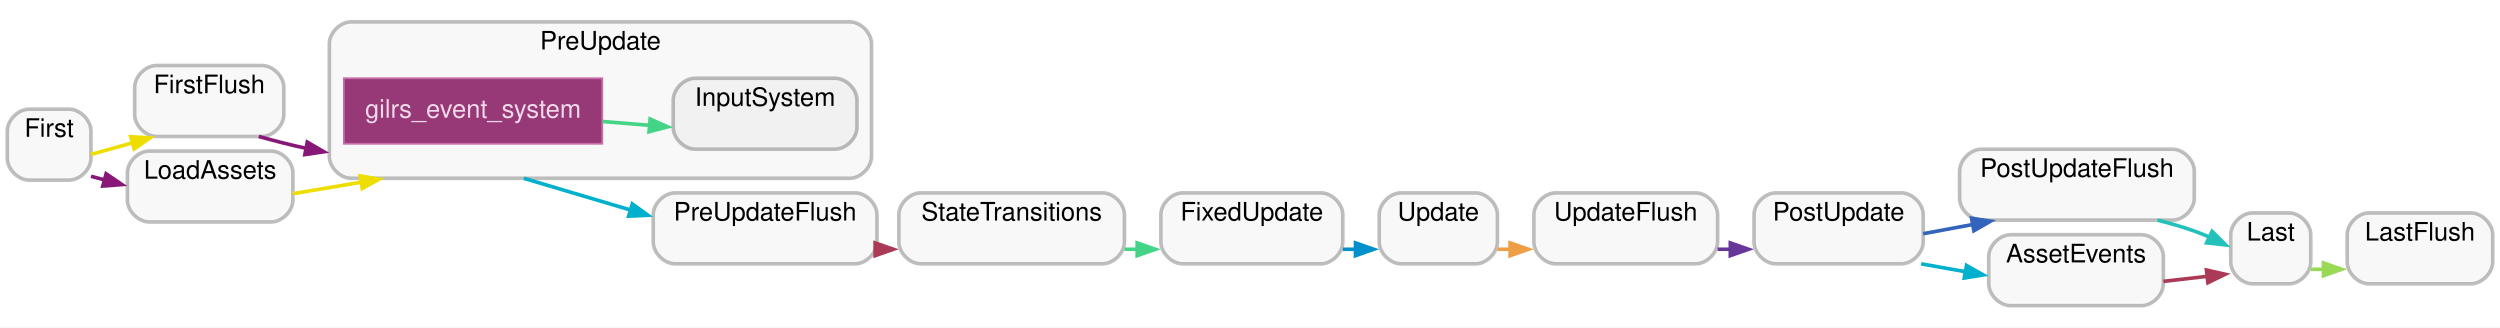
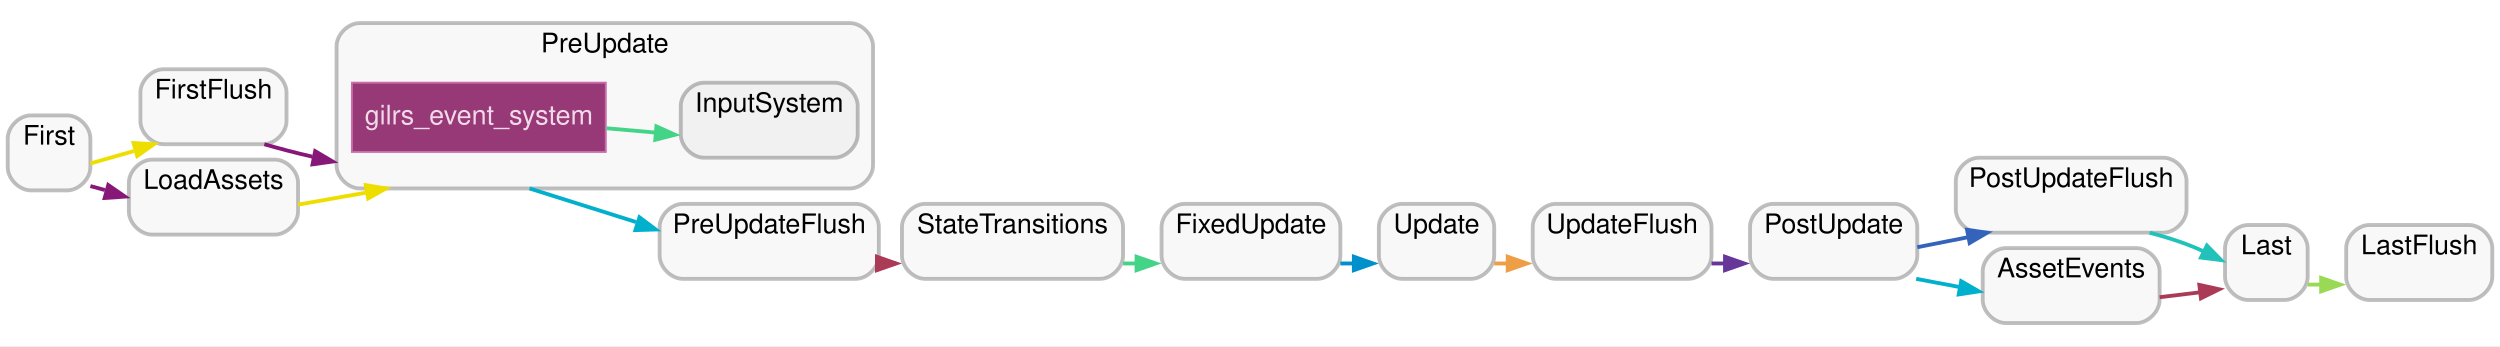
- <svg xmlns="http://www.w3.org/2000/svg" xmlns:xlink="http://www.w3.org/1999/xlink" width="1374pt" height="180pt" viewBox="0.00 0.00 1374.00 180.00">
+ <svg xmlns="http://www.w3.org/2000/svg" xmlns:xlink="http://www.w3.org/1999/xlink" width="1300pt" height="180pt" viewBox="0.00 0.00 1300.00 180.00">
  <g id="graph0" class="graph" transform="scale(1 1) rotate(0) translate(4 176)">
-     <polygon fill="white" stroke="none" points="-4,4 -4,-176 1370,-176 1370,4 -4,4" />
+     <polygon fill="white" stroke="none" points="-4,4 -4,-176 1296,-176 1296,4 -4,4" />
    <g id="clust1" class="cluster">
      <g id="a_clust1">
        <a xlink:title="Update">
-           <path fill="#000000" fill-opacity="0.031" stroke="#000000" stroke-width="2" stroke-opacity="0.251" d="M766,-31C766,-31 807,-31 807,-31 813,-31 819,-37 819,-43 819,-43 819,-58 819,-58 819,-64 813,-70 807,-70 807,-70 766,-70 766,-70 760,-70 754,-64 754,-58 754,-58 754,-43 754,-43 754,-37 760,-31 766,-31" />
-           <text text-anchor="middle" x="786.5" y="-54.8" font-family="Helvetica,sans-Serif" font-size="14.00">Update</text>
+           <path fill="#000000" fill-opacity="0.031" stroke="#000000" stroke-width="2" stroke-opacity="0.251" d="M725,-31C725,-31 761,-31 761,-31 767,-31 773,-37 773,-43 773,-43 773,-58 773,-58 773,-64 767,-70 761,-70 761,-70 725,-70 725,-70 719,-70 713,-64 713,-58 713,-58 713,-43 713,-43 713,-37 719,-31 725,-31" />
+           <text text-anchor="middle" x="743" y="-54.8" font-family="Helvetica,sans-Serif" font-size="14.00">Update</text>
        </a>
      </g>
    </g>
    <g id="clust2" class="cluster">
      <g id="a_clust2">
        <a xlink:title="FirstFlush">
-           <path fill="#000000" fill-opacity="0.031" stroke="#000000" stroke-width="2" stroke-opacity="0.251" d="M82,-101C82,-101 140,-101 140,-101 146,-101 152,-107 152,-113 152,-113 152,-128 152,-128 152,-134 146,-140 140,-140 140,-140 82,-140 82,-140 76,-140 70,-134 70,-128 70,-128 70,-113 70,-113 70,-107 76,-101 82,-101" />
-           <text text-anchor="middle" x="111" y="-124.8" font-family="Helvetica,sans-Serif" font-size="14.00">FirstFlush</text>
+           <path fill="#000000" fill-opacity="0.031" stroke="#000000" stroke-width="2" stroke-opacity="0.251" d="M81,-101C81,-101 133,-101 133,-101 139,-101 145,-107 145,-113 145,-113 145,-128 145,-128 145,-134 139,-140 133,-140 133,-140 81,-140 81,-140 75,-140 69,-134 69,-128 69,-128 69,-113 69,-113 69,-107 75,-101 81,-101" />
+           <text text-anchor="middle" x="107" y="-124.8" font-family="Helvetica,sans-Serif" font-size="14.00">FirstFlush</text>
        </a>
      </g>
    </g>
    <g id="clust3" class="cluster">
      <g id="a_clust3">
        <a xlink:title="PreUpdateFlush">
-           <path fill="#000000" fill-opacity="0.031" stroke="#000000" stroke-width="2" stroke-opacity="0.251" d="M367,-31C367,-31 466,-31 466,-31 472,-31 478,-37 478,-43 478,-43 478,-58 478,-58 478,-64 472,-70 466,-70 466,-70 367,-70 367,-70 361,-70 355,-64 355,-58 355,-58 355,-43 355,-43 355,-37 361,-31 367,-31" />
-           <text text-anchor="middle" x="416.5" y="-54.8" font-family="Helvetica,sans-Serif" font-size="14.00">PreUpdateFlush</text>
+           <path fill="#000000" fill-opacity="0.031" stroke="#000000" stroke-width="2" stroke-opacity="0.251" d="M351,-31C351,-31 441,-31 441,-31 447,-31 453,-37 453,-43 453,-43 453,-58 453,-58 453,-64 447,-70 441,-70 441,-70 351,-70 351,-70 345,-70 339,-64 339,-58 339,-58 339,-43 339,-43 339,-37 345,-31 351,-31" />
+           <text text-anchor="middle" x="396" y="-54.8" font-family="Helvetica,sans-Serif" font-size="14.00">PreUpdateFlush</text>
        </a>
      </g>
    </g>
    <g id="clust4" class="cluster">
      <g id="a_clust4">
        <a xlink:title="UpdateFlush">
-           <path fill="#000000" fill-opacity="0.031" stroke="#000000" stroke-width="2" stroke-opacity="0.251" d="M851,-31C851,-31 928,-31 928,-31 934,-31 940,-37 940,-43 940,-43 940,-58 940,-58 940,-64 934,-70 928,-70 928,-70 851,-70 851,-70 845,-70 839,-64 839,-58 839,-58 839,-43 839,-43 839,-37 845,-31 851,-31" />
-           <text text-anchor="middle" x="889.5" y="-54.8" font-family="Helvetica,sans-Serif" font-size="14.00">UpdateFlush</text>
+           <path fill="#000000" fill-opacity="0.031" stroke="#000000" stroke-width="2" stroke-opacity="0.251" d="M805,-31C805,-31 874,-31 874,-31 880,-31 886,-37 886,-43 886,-43 886,-58 886,-58 886,-64 880,-70 874,-70 874,-70 805,-70 805,-70 799,-70 793,-64 793,-58 793,-58 793,-43 793,-43 793,-37 799,-31 805,-31" />
+           <text text-anchor="middle" x="839.5" y="-54.8" font-family="Helvetica,sans-Serif" font-size="14.00">UpdateFlush</text>
        </a>
      </g>
    </g>
    <g id="clust5" class="cluster">
      <g id="a_clust5">
        <a xlink:title="PostUpdateFlush">
-           <path fill="#000000" fill-opacity="0.031" stroke="#000000" stroke-width="2" stroke-opacity="0.251" d="M1085,-55C1085,-55 1190,-55 1190,-55 1196,-55 1202,-61 1202,-67 1202,-67 1202,-82 1202,-82 1202,-88 1196,-94 1190,-94 1190,-94 1085,-94 1085,-94 1079,-94 1073,-88 1073,-82 1073,-82 1073,-67 1073,-67 1073,-61 1079,-55 1085,-55" />
-           <text text-anchor="middle" x="1137.5" y="-78.8" font-family="Helvetica,sans-Serif" font-size="14.00">PostUpdateFlush</text>
+           <path fill="#000000" fill-opacity="0.031" stroke="#000000" stroke-width="2" stroke-opacity="0.251" d="M1025,-55C1025,-55 1121,-55 1121,-55 1127,-55 1133,-61 1133,-67 1133,-67 1133,-82 1133,-82 1133,-88 1127,-94 1121,-94 1121,-94 1025,-94 1025,-94 1019,-94 1013,-88 1013,-82 1013,-82 1013,-67 1013,-67 1013,-61 1019,-55 1025,-55" />
+           <text text-anchor="middle" x="1073" y="-78.8" font-family="Helvetica,sans-Serif" font-size="14.00">PostUpdateFlush</text>
        </a>
      </g>
    </g>
    <g id="clust6" class="cluster">
      <g id="a_clust6">
        <a xlink:title="LastFlush">
-           <path fill="#000000" fill-opacity="0.031" stroke="#000000" stroke-width="2" stroke-opacity="0.251" d="M1298,-20C1298,-20 1354,-20 1354,-20 1360,-20 1366,-26 1366,-32 1366,-32 1366,-47 1366,-47 1366,-53 1360,-59 1354,-59 1354,-59 1298,-59 1298,-59 1292,-59 1286,-53 1286,-47 1286,-47 1286,-32 1286,-32 1286,-26 1292,-20 1298,-20" />
-           <text text-anchor="middle" x="1326" y="-43.8" font-family="Helvetica,sans-Serif" font-size="14.00">LastFlush</text>
+           <path fill="#000000" fill-opacity="0.031" stroke="#000000" stroke-width="2" stroke-opacity="0.251" d="M1228,-20C1228,-20 1280,-20 1280,-20 1286,-20 1292,-26 1292,-32 1292,-32 1292,-47 1292,-47 1292,-53 1286,-59 1280,-59 1280,-59 1228,-59 1228,-59 1222,-59 1216,-53 1216,-47 1216,-47 1216,-32 1216,-32 1216,-26 1222,-20 1228,-20" />
+           <text text-anchor="middle" x="1254" y="-43.8" font-family="Helvetica,sans-Serif" font-size="14.00">LastFlush</text>
        </a>
      </g>
    </g>
    <g id="clust7" class="cluster">
      <g id="a_clust7">
        <a xlink:title="First">
-           <path fill="#000000" fill-opacity="0.031" stroke="#000000" stroke-width="2" stroke-opacity="0.251" d="M12,-77C12,-77 34,-77 34,-77 40,-77 46,-83 46,-89 46,-89 46,-104 46,-104 46,-110 40,-116 34,-116 34,-116 12,-116 12,-116 6,-116 0,-110 0,-104 0,-104 0,-89 0,-89 0,-83 6,-77 12,-77" />
-           <text text-anchor="middle" x="23" y="-100.8" font-family="Helvetica,sans-Serif" font-size="14.00">First</text>
+           <path fill="#000000" fill-opacity="0.031" stroke="#000000" stroke-width="2" stroke-opacity="0.251" d="M12,-77C12,-77 31,-77 31,-77 37,-77 43,-83 43,-89 43,-89 43,-104 43,-104 43,-110 37,-116 31,-116 31,-116 12,-116 12,-116 6,-116 0,-110 0,-104 0,-104 0,-89 0,-89 0,-83 6,-77 12,-77" />
+           <text text-anchor="middle" x="21.5" y="-100.8" font-family="Helvetica,sans-Serif" font-size="14.00">First</text>
        </a>
      </g>
    </g>
    <g id="clust8" class="cluster">
      <g id="a_clust8">
        <a xlink:title="PreUpdate">
-           <path fill="#000000" fill-opacity="0.031" stroke="#000000" stroke-width="2" stroke-opacity="0.251" d="M189,-78C189,-78 463,-78 463,-78 469,-78 475,-84 475,-90 475,-90 475,-152 475,-152 475,-158 469,-164 463,-164 463,-164 189,-164 189,-164 183,-164 177,-158 177,-152 177,-152 177,-90 177,-90 177,-84 183,-78 189,-78" />
-           <text text-anchor="middle" x="326" y="-148.8" font-family="Helvetica,sans-Serif" font-size="14.00">PreUpdate</text>
+           <path fill="#000000" fill-opacity="0.031" stroke="#000000" stroke-width="2" stroke-opacity="0.251" d="M183,-78C183,-78 438,-78 438,-78 444,-78 450,-84 450,-90 450,-90 450,-152 450,-152 450,-158 444,-164 438,-164 438,-164 183,-164 183,-164 177,-164 171,-158 171,-152 171,-152 171,-90 171,-90 171,-84 177,-78 183,-78" />
+           <text text-anchor="middle" x="310.5" y="-148.8" font-family="Helvetica,sans-Serif" font-size="14.00">PreUpdate</text>
        </a>
      </g>
    </g>
    <g id="clust9" class="cluster">
      <g id="a_clust9">
        <a xlink:title="InputSystem">
-           <path fill="#000000" fill-opacity="0.031" stroke="#000000" stroke-width="2" stroke-opacity="0.251" d="M378,-94C378,-94 455,-94 455,-94 461,-94 467,-100 467,-106 467,-106 467,-121 467,-121 467,-127 461,-133 455,-133 455,-133 378,-133 378,-133 372,-133 366,-127 366,-121 366,-121 366,-106 366,-106 366,-100 372,-94 378,-94" />
-           <text text-anchor="middle" x="416.5" y="-117.8" font-family="Helvetica,sans-Serif" font-size="14.00">InputSystem</text>
+           <path fill="#000000" fill-opacity="0.031" stroke="#000000" stroke-width="2" stroke-opacity="0.251" d="M362,-94C362,-94 430,-94 430,-94 436,-94 442,-100 442,-106 442,-106 442,-121 442,-121 442,-127 436,-133 430,-133 430,-133 362,-133 362,-133 356,-133 350,-127 350,-121 350,-121 350,-106 350,-106 350,-100 356,-94 362,-94" />
+           <text text-anchor="middle" x="396" y="-117.8" font-family="Helvetica,sans-Serif" font-size="14.00">InputSystem</text>
        </a>
      </g>
    </g>
    <g id="clust10" class="cluster">
      <g id="a_clust10">
        <a xlink:title="StateTransitions">
-           <path fill="#000000" fill-opacity="0.031" stroke="#000000" stroke-width="2" stroke-opacity="0.251" d="M502,-31C502,-31 602,-31 602,-31 608,-31 614,-37 614,-43 614,-43 614,-58 614,-58 614,-64 608,-70 602,-70 602,-70 502,-70 502,-70 496,-70 490,-64 490,-58 490,-58 490,-43 490,-43 490,-37 496,-31 502,-31" />
-           <text text-anchor="middle" x="552" y="-54.8" font-family="Helvetica,sans-Serif" font-size="14.00">StateTransitions</text>
+           <path fill="#000000" fill-opacity="0.031" stroke="#000000" stroke-width="2" stroke-opacity="0.251" d="M477,-31C477,-31 568,-31 568,-31 574,-31 580,-37 580,-43 580,-43 580,-58 580,-58 580,-64 574,-70 568,-70 568,-70 477,-70 477,-70 471,-70 465,-64 465,-58 465,-58 465,-43 465,-43 465,-37 471,-31 477,-31" />
+           <text text-anchor="middle" x="522.5" y="-54.8" font-family="Helvetica,sans-Serif" font-size="14.00">StateTransitions</text>
        </a>
      </g>
    </g>
    <g id="clust11" class="cluster">
      <g id="a_clust11">
        <a xlink:title="FixedUpdate">
-           <path fill="#000000" fill-opacity="0.031" stroke="#000000" stroke-width="2" stroke-opacity="0.251" d="M646,-31C646,-31 722,-31 722,-31 728,-31 734,-37 734,-43 734,-43 734,-58 734,-58 734,-64 728,-70 722,-70 722,-70 646,-70 646,-70 640,-70 634,-64 634,-58 634,-58 634,-43 634,-43 634,-37 640,-31 646,-31" />
-           <text text-anchor="middle" x="684" y="-54.8" font-family="Helvetica,sans-Serif" font-size="14.00">FixedUpdate</text>
+           <path fill="#000000" fill-opacity="0.031" stroke="#000000" stroke-width="2" stroke-opacity="0.251" d="M612,-31C612,-31 681,-31 681,-31 687,-31 693,-37 693,-43 693,-43 693,-58 693,-58 693,-64 687,-70 681,-70 681,-70 612,-70 612,-70 606,-70 600,-64 600,-58 600,-58 600,-43 600,-43 600,-37 606,-31 612,-31" />
+           <text text-anchor="middle" x="646.5" y="-54.8" font-family="Helvetica,sans-Serif" font-size="14.00">FixedUpdate</text>
        </a>
      </g>
    </g>
    <g id="clust12" class="cluster">
      <g id="a_clust12">
        <a xlink:title="PostUpdate">
-           <path fill="#000000" fill-opacity="0.031" stroke="#000000" stroke-width="2" stroke-opacity="0.251" d="M972,-31C972,-31 1041,-31 1041,-31 1047,-31 1053,-37 1053,-43 1053,-43 1053,-58 1053,-58 1053,-64 1047,-70 1041,-70 1041,-70 972,-70 972,-70 966,-70 960,-64 960,-58 960,-58 960,-43 960,-43 960,-37 966,-31 972,-31" />
-           <text text-anchor="middle" x="1006.5" y="-54.8" font-family="Helvetica,sans-Serif" font-size="14.00">PostUpdate</text>
+           <path fill="#000000" fill-opacity="0.031" stroke="#000000" stroke-width="2" stroke-opacity="0.251" d="M918,-31C918,-31 981,-31 981,-31 987,-31 993,-37 993,-43 993,-43 993,-58 993,-58 993,-64 987,-70 981,-70 981,-70 918,-70 918,-70 912,-70 906,-64 906,-58 906,-58 906,-43 906,-43 906,-37 912,-31 918,-31" />
+           <text text-anchor="middle" x="949.5" y="-54.8" font-family="Helvetica,sans-Serif" font-size="14.00">PostUpdate</text>
        </a>
      </g>
    </g>
    <g id="clust13" class="cluster">
      <g id="a_clust13">
        <a xlink:title="Last">
-           <path fill="#000000" fill-opacity="0.031" stroke="#000000" stroke-width="2" stroke-opacity="0.251" d="M1234,-20C1234,-20 1254,-20 1254,-20 1260,-20 1266,-26 1266,-32 1266,-32 1266,-47 1266,-47 1266,-53 1260,-59 1254,-59 1254,-59 1234,-59 1234,-59 1228,-59 1222,-53 1222,-47 1222,-47 1222,-32 1222,-32 1222,-26 1228,-20 1234,-20" />
-           <text text-anchor="middle" x="1244" y="-43.8" font-family="Helvetica,sans-Serif" font-size="14.00">Last</text>
+           <path fill="#000000" fill-opacity="0.031" stroke="#000000" stroke-width="2" stroke-opacity="0.251" d="M1165,-20C1165,-20 1184,-20 1184,-20 1190,-20 1196,-26 1196,-32 1196,-32 1196,-47 1196,-47 1196,-53 1190,-59 1184,-59 1184,-59 1165,-59 1165,-59 1159,-59 1153,-53 1153,-47 1153,-47 1153,-32 1153,-32 1153,-26 1159,-20 1165,-20" />
+           <text text-anchor="middle" x="1174.5" y="-43.8" font-family="Helvetica,sans-Serif" font-size="14.00">Last</text>
        </a>
      </g>
    </g>
    <g id="clust14" class="cluster">
      <g id="a_clust14">
        <a xlink:title="LoadAssets">
-           <path fill="#000000" fill-opacity="0.031" stroke="#000000" stroke-width="2" stroke-opacity="0.251" d="M78,-54C78,-54 145,-54 145,-54 151,-54 157,-60 157,-66 157,-66 157,-81 157,-81 157,-87 151,-93 145,-93 145,-93 78,-93 78,-93 72,-93 66,-87 66,-81 66,-81 66,-66 66,-66 66,-60 72,-54 78,-54" />
-           <text text-anchor="middle" x="111.5" y="-77.8" font-family="Helvetica,sans-Serif" font-size="14.00">LoadAssets</text>
+           <path fill="#000000" fill-opacity="0.031" stroke="#000000" stroke-width="2" stroke-opacity="0.251" d="M75,-54C75,-54 139,-54 139,-54 145,-54 151,-60 151,-66 151,-66 151,-81 151,-81 151,-87 145,-93 139,-93 139,-93 75,-93 75,-93 69,-93 63,-87 63,-81 63,-81 63,-66 63,-66 63,-60 69,-54 75,-54" />
+           <text text-anchor="middle" x="107" y="-77.8" font-family="Helvetica,sans-Serif" font-size="14.00">LoadAssets</text>
        </a>
      </g>
    </g>
    <g id="clust15" class="cluster">
      <g id="a_clust15">
        <a xlink:title="AssetEvents">
-           <path fill="#000000" fill-opacity="0.031" stroke="#000000" stroke-width="2" stroke-opacity="0.251" d="M1101,-8C1101,-8 1173,-8 1173,-8 1179,-8 1185,-14 1185,-20 1185,-20 1185,-35 1185,-35 1185,-41 1179,-47 1173,-47 1173,-47 1101,-47 1101,-47 1095,-47 1089,-41 1089,-35 1089,-35 1089,-20 1089,-20 1089,-14 1095,-8 1101,-8" />
-           <text text-anchor="middle" x="1137" y="-31.8" font-family="Helvetica,sans-Serif" font-size="14.00">AssetEvents</text>
+           <path fill="#000000" fill-opacity="0.031" stroke="#000000" stroke-width="2" stroke-opacity="0.251" d="M1039,-8C1039,-8 1107,-8 1107,-8 1113,-8 1119,-14 1119,-20 1119,-20 1119,-35 1119,-35 1119,-41 1113,-47 1107,-47 1107,-47 1039,-47 1039,-47 1033,-47 1027,-41 1027,-35 1027,-35 1027,-20 1027,-20 1027,-14 1033,-8 1039,-8" />
+           <text text-anchor="middle" x="1073" y="-31.8" font-family="Helvetica,sans-Serif" font-size="14.00">AssetEvents</text>
        </a>
      </g>
    </g>
    <g id="edge7" class="edge">
      <g id="a_edge7">
        <a xlink:title="Update → UpdateFlush">
-           <path fill="none" stroke="#ee9e44" stroke-width="2" d="M819,-39C821.35,-39 823.77,-39 826.22,-39" />
-           <polygon fill="#ee9e44" stroke="#ee9e44" stroke-width="2" points="825.97,-42.5 835.97,-39 825.97,-35.5 825.97,-42.5" />
+           <path fill="none" stroke="#ee9e44" stroke-width="2" d="M773,-39C775.33,-39 777.74,-39 780.18,-39" />
+           <polygon fill="#ee9e44" stroke="#ee9e44" stroke-width="2" points="780,-42.5 790,-39 780,-35.5 780,-42.5" />
        </a>
      </g>
    </g>
    <g id="edge2" class="edge">
      <g id="a_edge2">
        <a xlink:title="FirstFlush → PreUpdate">
-           <path fill="none" stroke="#881877" stroke-width="2" d="M138.21,-101C146.22,-98.76 155.31,-96.4 164.39,-94.44" />
-           <polygon fill="#881877" stroke="#881877" stroke-width="2" points="164.88,-97.91 174.03,-92.58 163.55,-91.04 164.88,-97.91" />
+           <path fill="none" stroke="#881877" stroke-width="2" d="M133.45,-101C141.1,-98.8 149.77,-96.48 158.43,-94.53" />
+           <polygon fill="#881877" stroke="#881877" stroke-width="2" points="159.89,-97.4 169,-92 158.51,-90.54 159.89,-97.4" />
        </a>
      </g>
    </g>
    <g id="edge4" class="edge">
      <g id="a_edge4">
        <a xlink:title="PreUpdateFlush → StateTransitions">
-           <path fill="none" stroke="#aa3a55" stroke-width="2" d="M478,-39C481,-39 484,-39 487,-39" />
-           <polygon fill="#aa3a55" stroke="#aa3a55" stroke-width="2" points="476.98,-42.5 486.98,-39 476.98,-35.5 476.98,-42.5" />
+           <path fill="none" stroke="#aa3a55" stroke-width="2" d="M453,-39C456,-39 459,-39 462,-39" />
+           <polygon fill="#aa3a55" stroke="#aa3a55" stroke-width="2" points="452,-42.5 462,-39 452,-35.5 452,-42.5" />
        </a>
      </g>
    </g>
    <g id="edge8" class="edge">
      <g id="a_edge8">
        <a xlink:title="UpdateFlush → PostUpdate">
-           <path fill="none" stroke="#663699" stroke-width="2" d="M940,-39C942.43,-39 944.88,-39 947.32,-39" />
-           <polygon fill="#663699" stroke="#663699" stroke-width="2" points="946.98,-42.5 956.98,-39 946.98,-35.5 946.98,-42.5" />
+           <path fill="none" stroke="#663699" stroke-width="2" d="M886,-39C888.32,-39 890.66,-39 893,-39" />
+           <polygon fill="#663699" stroke="#663699" stroke-width="2" points="893,-42.5 903,-39 893,-35.5 893,-42.5" />
        </a>
      </g>
    </g>
    <g id="edge10" class="edge">
      <g id="a_edge10">
        <a xlink:title="PostUpdateFlush → Last">
-           <path fill="none" stroke="#22c2bb" stroke-width="2" d="M1181.78,-55C1188.63,-53.3 1195.57,-51.31 1202,-49 1204.73,-48.02 1207.5,-46.9 1210.26,-45.7" />
-           <polygon fill="#22c2bb" stroke="#22c2bb" stroke-width="2" points="1211.77,-48.85 1219.27,-41.38 1208.74,-42.54 1211.77,-48.85" />
+           <path fill="none" stroke="#22c2bb" stroke-width="2" d="M1113.78,-55C1120.29,-53.29 1126.89,-51.29 1133,-49 1135.84,-47.94 1138.73,-46.72 1141.59,-45.42" />
+           <polygon fill="#22c2bb" stroke="#22c2bb" stroke-width="2" points="1143.6,-48.33 1151,-40.75 1140.49,-42.06 1143.6,-48.33" />
        </a>
      </g>
    </g>
    <g id="edge1" class="edge">
      <g id="a_edge1">
        <a xlink:title="First → FirstFlush">
-           <path fill="none" stroke="#eede00" stroke-width="2" d="M46,-91.14C53.02,-93.1 61.02,-95.33 68.95,-97.54" />
-           <polygon fill="#eede00" stroke="#eede00" stroke-width="2" points="67.85,-100.87 78.43,-100.19 69.74,-94.13 67.85,-100.87" />
+           <path fill="none" stroke="#eede00" stroke-width="2" d="M43,-91C49.88,-92.97 57.78,-95.22 65.61,-97.46" />
+           <polygon fill="#eede00" stroke="#eede00" stroke-width="2" points="65.44,-101.62 76.01,-101 67.36,-94.89 65.44,-101.62" />
        </a>
      </g>
    </g>
    <g id="edge13" class="edge">
      <g id="a_edge13">
        <a xlink:title="First → LoadAssets">
-           <path fill="none" stroke="#881877" stroke-width="2" d="M46,-79.12C48.46,-78.46 51.05,-77.77 53.71,-77.05" />
-           <polygon fill="#881877" stroke="#881877" stroke-width="2" points="54.32,-80.51 63.08,-74.55 52.51,-73.75 54.32,-80.51" />
+           <path fill="none" stroke="#881877" stroke-width="2" d="M43,-79.25C45.41,-78.59 47.94,-77.9 50.55,-77.18" />
+           <polygon fill="#881877" stroke="#881877" stroke-width="2" points="52.28,-79.79 61,-73.77 50.43,-73.04 52.28,-79.79" />
        </a>
      </g>
    </g>
    <g id="edge3" class="edge">
      <g id="a_edge3">
        <a xlink:title="PreUpdate → PreUpdateFlush">
-           <path fill="none" stroke="#00b0cc" stroke-width="2" d="M283.88,-78C300.12,-73.17 321.67,-66.76 342.6,-60.54" />
-           <polygon fill="#00b0cc" stroke="#00b0cc" stroke-width="2" points="343.51,-63.92 352.1,-57.71 341.52,-57.21 343.51,-63.92" />
+           <path fill="none" stroke="#00b0cc" stroke-width="2" d="M271.35,-78C286.68,-73.17 307.02,-66.75 326.77,-60.52" />
+           <polygon fill="#00b0cc" stroke="#00b0cc" stroke-width="2" points="328.52,-63.01 337,-56.66 326.41,-56.33 328.52,-63.01" />
        </a>
      </g>
    </g>
    <g id="node10" class="node">
      <g id="a_node10">
        <a xlink:title="bevy_gilrs::gilrs_system::gilrs_event_system">
-           <polygon fill="#973977" stroke="#c86da9" points="327,-133 185,-133 185,-97 327,-97 327,-133" />
-           <text text-anchor="middle" x="256" y="-111.3" font-family="Helvetica,sans-Serif" font-size="14.00" fill="#f1d9e9">gilrs_event_system</text>
+           <polygon fill="#973977" stroke="#c86da9" points="311,-133 179,-133 179,-97 311,-97 311,-133" />
+           <text text-anchor="middle" x="245" y="-111.3" font-family="Helvetica,sans-Serif" font-size="14.00" fill="#f1d9e9">gilrs_event_system</text>
        </a>
      </g>
    </g>
    <g id="edge16" class="edge">
      <g id="a_edge16">
        <a xlink:title="gilrs_event_system → InputSystem">
-           <path fill="none" stroke="#44d488" stroke-width="2" d="M327.22,-109.22C335.91,-108.51 344.75,-107.78 353.3,-107.08" />
-           <polygon fill="#44d488" stroke="#44d488" stroke-width="2" points="353.31,-110.59 362.99,-106.28 352.73,-103.61 353.31,-110.59" />
+           <path fill="none" stroke="#44d488" stroke-width="2" d="M311.35,-109.3C319.92,-108.55 328.64,-107.79 337.07,-107.05" />
+           <polygon fill="#44d488" stroke="#44d488" stroke-width="2" points="337.34,-110.28 347,-105.93 336.73,-103.31 337.34,-110.28" />
        </a>
      </g>
    </g>
    <g id="edge5" class="edge">
      <g id="a_edge5">
        <a xlink:title="StateTransitions → FixedUpdate">
-           <path fill="none" stroke="#44d488" stroke-width="2" d="M614,-39C616.39,-39 618.79,-39 621.19,-39" />
-           <polygon fill="#44d488" stroke="#44d488" stroke-width="2" points="620.98,-42.5 630.98,-39 620.98,-35.5 620.98,-42.5" />
+           <path fill="none" stroke="#44d488" stroke-width="2" d="M580,-39C582.35,-39 584.71,-39 587.07,-39" />
+           <polygon fill="#44d488" stroke="#44d488" stroke-width="2" points="587,-42.5 597,-39 587,-35.5 587,-42.5" />
        </a>
      </g>
    </g>
    <g id="edge6" class="edge">
      <g id="a_edge6">
        <a xlink:title="FixedUpdate → Update">
-           <path fill="none" stroke="#0090cc" stroke-width="2" d="M734,-39C736.37,-39 738.75,-39 741.11,-39" />
-           <polygon fill="#0090cc" stroke="#0090cc" stroke-width="2" points="740.98,-42.5 750.98,-39 740.98,-35.5 740.98,-42.5" />
+           <path fill="none" stroke="#0090cc" stroke-width="2" d="M693,-39C695.35,-39 697.7,-39 700.03,-39" />
+           <polygon fill="#0090cc" stroke="#0090cc" stroke-width="2" points="700,-42.5 710,-39 700,-35.5 700,-42.5" />
        </a>
      </g>
    </g>
    <g id="edge9" class="edge">
      <g id="a_edge9">
        <a xlink:title="PostUpdate → PostUpdateFlush">
-           <path fill="none" stroke="#3363bb" stroke-width="2" d="M1053,-47.56C1061.83,-49.2 1071.16,-50.94 1080.26,-52.63" />
-           <polygon fill="#3363bb" stroke="#3363bb" stroke-width="2" points="1079.56,-56.06 1090.04,-54.45 1080.84,-49.18 1079.56,-56.06" />
+           <path fill="none" stroke="#3363bb" stroke-width="2" d="M993,-47.46C1001.36,-49.1 1010.22,-50.85 1018.87,-52.55" />
+           <polygon fill="#3363bb" stroke="#3363bb" stroke-width="2" points="1018.86,-56.51 1029.35,-55 1020.21,-49.64 1018.86,-56.51" />
        </a>
      </g>
    </g>
    <g id="edge14" class="edge">
      <g id="a_edge14">
        <a xlink:title="PostUpdate → AssetEvents">
-           <path fill="none" stroke="#00b0cc" stroke-width="2" d="M1051.87,-31C1059.84,-29.58 1068.26,-28.08 1076.57,-26.6" />
-           <polygon fill="#00b0cc" stroke="#00b0cc" stroke-width="2" points="1076.79,-30.11 1086.02,-24.91 1075.56,-23.22 1076.79,-30.11" />
+           <path fill="none" stroke="#00b0cc" stroke-width="2" d="M992.41,-31C999.54,-29.66 1007.04,-28.25 1014.48,-26.84" />
+           <polygon fill="#00b0cc" stroke="#00b0cc" stroke-width="2" points="1015.82,-29.78 1025,-24.48 1014.53,-22.9 1015.82,-29.78" />
        </a>
      </g>
    </g>
    <g id="edge11" class="edge">
      <g id="a_edge11">
        <a xlink:title="Last → LastFlush">
-           <path fill="none" stroke="#99d955" stroke-width="2" d="M1266,-28C1268.31,-28 1270.74,-28 1273.23,-28" />
-           <polygon fill="#99d955" stroke="#99d955" stroke-width="2" points="1272.98,-31.5 1282.98,-28 1272.98,-24.5 1272.98,-31.5" />
+           <path fill="none" stroke="#99d955" stroke-width="2" d="M1196,-28C1198.33,-28 1200.78,-28 1203.29,-28" />
+           <polygon fill="#99d955" stroke="#99d955" stroke-width="2" points="1203,-31.5 1213,-28 1203,-24.5 1203,-31.5" />
        </a>
      </g>
    </g>
    <g id="edge12" class="edge">
      <g id="a_edge12">
        <a xlink:title="LoadAssets → PreUpdate">
-           <path fill="none" stroke="#eede00" stroke-width="2" d="M157,-69.55C168.96,-71.56 182.08,-73.76 194.71,-75.88" />
-           <polygon fill="#eede00" stroke="#eede00" stroke-width="2" points="193.93,-79.3 204.37,-77.5 195.09,-72.4 193.93,-79.3" />
+           <path fill="none" stroke="#eede00" stroke-width="2" d="M151,-69.59C162.17,-71.56 174.39,-73.72 186.19,-75.8" />
+           <polygon fill="#eede00" stroke="#eede00" stroke-width="2" points="186.23,-79.71 196.69,-78 187.45,-72.82 186.23,-79.71" />
        </a>
      </g>
    </g>
    <g id="edge15" class="edge">
      <g id="a_edge15">
        <a xlink:title="AssetEvents → Last">
-           <path fill="none" stroke="#aa3a55" stroke-width="2" d="M1185,-21.37C1193.11,-22.3 1201.4,-23.25 1209.08,-24.12" />
-           <polygon fill="#aa3a55" stroke="#aa3a55" stroke-width="2" points="1208.66,-27.6 1219,-25.26 1209.46,-20.64 1208.66,-27.6" />
+           <path fill="none" stroke="#aa3a55" stroke-width="2" d="M1119,-21.45C1126.22,-22.33 1133.58,-23.22 1140.44,-24.05" />
+           <polygon fill="#aa3a55" stroke="#aa3a55" stroke-width="2" points="1139.65,-27.85 1150,-25.58 1140.5,-20.9 1139.65,-27.85" />
        </a>
      </g>
    </g>
  </g>
</svg>
